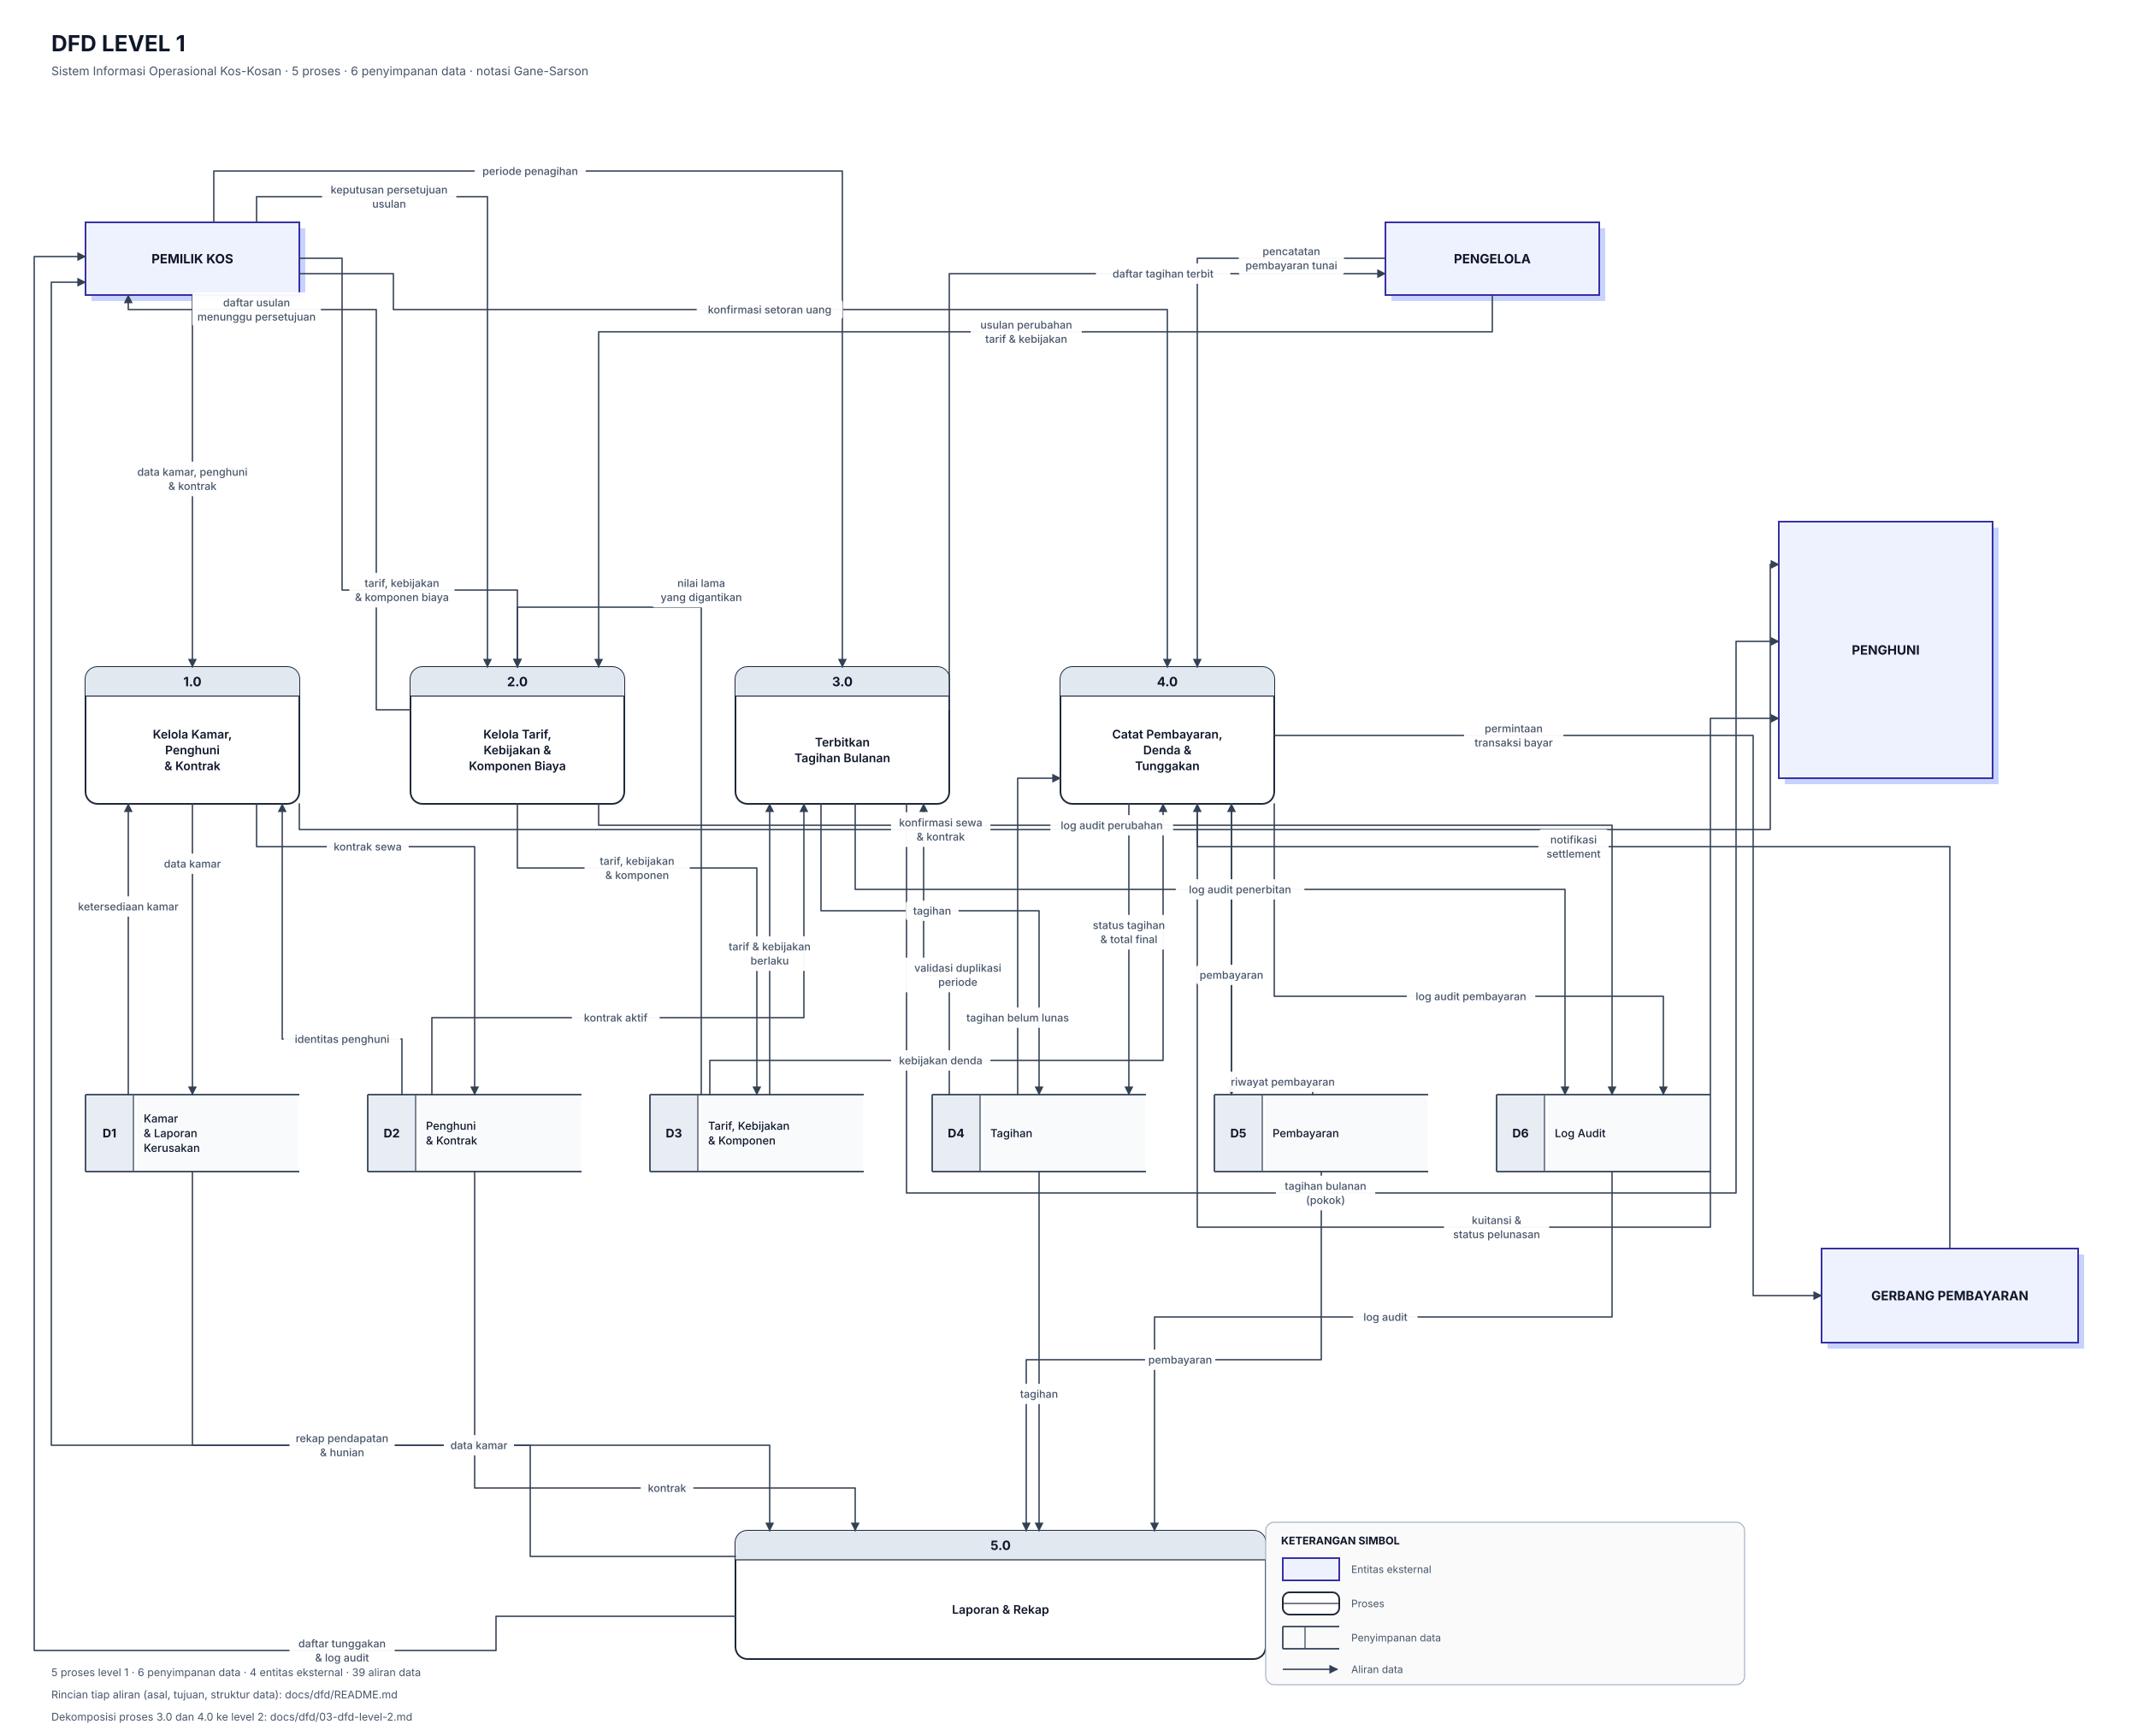
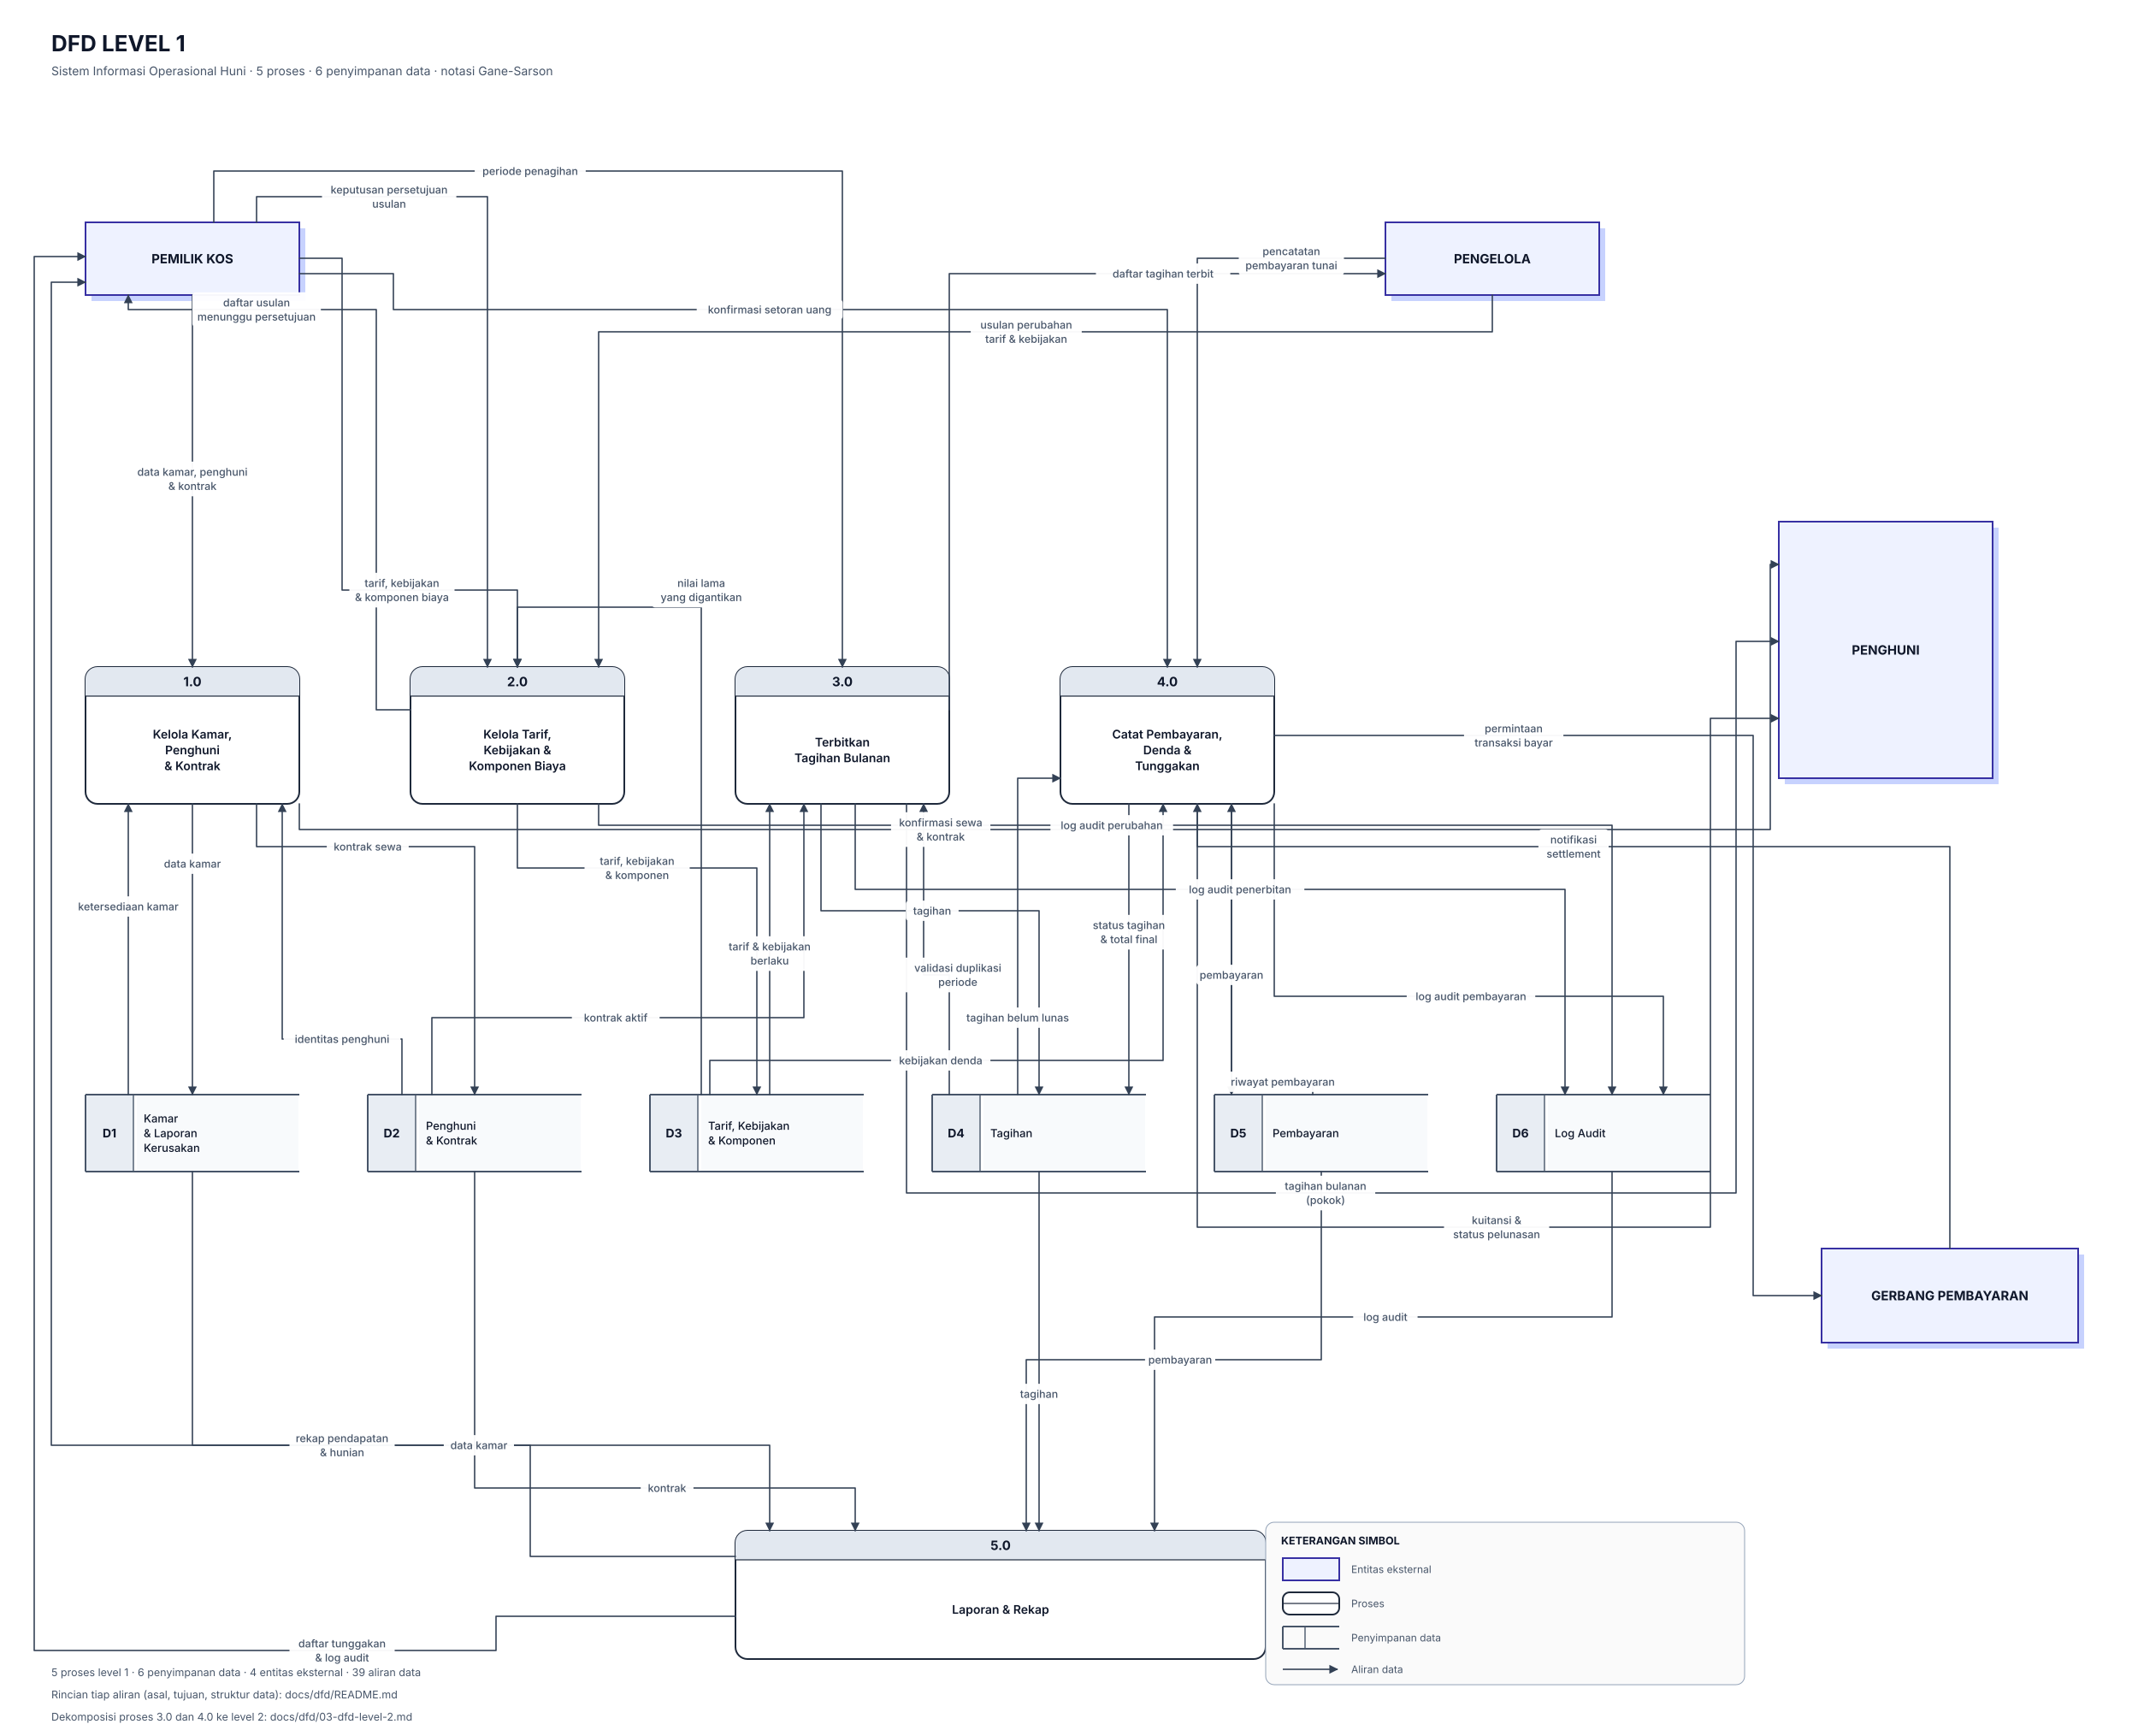
<svg xmlns="http://www.w3.org/2000/svg" width="2500" height="2030" viewBox="0 0 2500 2030" font-family="'Segoe UI', 'Inter', 'Helvetica Neue', Arial, sans-serif">
  <defs>
    <marker id="arrow" viewBox="0 0 10 10" refX="9.2" refY="5" markerWidth="6.5" markerHeight="6.5" orient="auto-start-reverse">
      <path d="M0,0 L10,5 L0,10 Z" fill="#334155" />
    </marker>
  </defs>
  <rect width="2500" height="2030" fill="#ffffff" />
  <text x="60" y="60" font-size="26" font-weight="700" fill="#0f172a">DFD LEVEL 1</text>
-   <text x="60" y="88" font-size="14" font-weight="400" fill="#475569">Sistem Informasi Operasional Kos-Kosan  ·  5 proses  ·  6 penyimpanan data  ·  notasi Gane-Sarson</text>
+   <text x="60" y="88" font-size="14" font-weight="400" fill="#475569">Sistem Informasi Operasional Huni  ·  5 proses  ·  6 penyimpanan data  ·  notasi Gane-Sarson</text>
  <rect x="107" y="267" width="250" height="85" fill="#c7d2fe" />
  <rect x="100" y="260" width="250" height="85" fill="#eef2ff" stroke="#3730a3" stroke-width="2" />
  <text x="225" y="302.5" text-anchor="middle" dominant-baseline="central" font-size="15" font-weight="700" fill="#0f172a">PEMILIK KOS</text>
  <rect x="1627" y="267" width="250" height="85" fill="#c7d2fe" />
  <rect x="1620" y="260" width="250" height="85" fill="#eef2ff" stroke="#3730a3" stroke-width="2" />
  <text x="1745" y="302.5" text-anchor="middle" dominant-baseline="central" font-size="15" font-weight="700" fill="#0f172a">PENGELOLA</text>
  <rect x="2087" y="617" width="250" height="300" fill="#c7d2fe" />
  <rect x="2080" y="610" width="250" height="300" fill="#eef2ff" stroke="#3730a3" stroke-width="2" />
  <text x="2205" y="760" text-anchor="middle" dominant-baseline="central" font-size="15" font-weight="700" fill="#0f172a">PENGHUNI</text>
  <rect x="2137" y="1467" width="300" height="110" fill="#c7d2fe" />
  <rect x="2130" y="1460" width="300" height="110" fill="#eef2ff" stroke="#3730a3" stroke-width="2" />
  <text x="2280" y="1515" text-anchor="middle" dominant-baseline="central" font-size="15" font-weight="700" fill="#0f172a">GERBANG PEMBAYARAN</text>
  <rect x="100" y="780" width="250" height="160" rx="14" ry="14" fill="#ffffff" stroke="#1e293b" stroke-width="2" />
  <path d="M114 780 H336 A14 14 0 0 1 350 794 V814 H100 V794 A14 14 0 0 1 114 780 Z" fill="#e2e8f0" />
  <path d="M100 814 H350" stroke="#1e293b" stroke-width="1.2" />
  <text x="225" y="797" text-anchor="middle" dominant-baseline="central" font-size="15" font-weight="700" fill="#0f172a">1.0</text>
  <text x="225" y="858.5" text-anchor="middle" dominant-baseline="central" font-size="14" font-weight="600" fill="#0f172a">Kelola Kamar,</text>
  <text x="225" y="877" text-anchor="middle" dominant-baseline="central" font-size="14" font-weight="600" fill="#0f172a">Penghuni</text>
  <text x="225" y="895.5" text-anchor="middle" dominant-baseline="central" font-size="14" font-weight="600" fill="#0f172a">&amp; Kontrak</text>
  <rect x="480" y="780" width="250" height="160" rx="14" ry="14" fill="#ffffff" stroke="#1e293b" stroke-width="2" />
  <path d="M494 780 H716 A14 14 0 0 1 730 794 V814 H480 V794 A14 14 0 0 1 494 780 Z" fill="#e2e8f0" />
  <path d="M480 814 H730" stroke="#1e293b" stroke-width="1.2" />
  <text x="605" y="797" text-anchor="middle" dominant-baseline="central" font-size="15" font-weight="700" fill="#0f172a">2.0</text>
  <text x="605" y="858.5" text-anchor="middle" dominant-baseline="central" font-size="14" font-weight="600" fill="#0f172a">Kelola Tarif,</text>
  <text x="605" y="877" text-anchor="middle" dominant-baseline="central" font-size="14" font-weight="600" fill="#0f172a">Kebijakan &amp;</text>
  <text x="605" y="895.5" text-anchor="middle" dominant-baseline="central" font-size="14" font-weight="600" fill="#0f172a">Komponen Biaya</text>
  <rect x="860" y="780" width="250" height="160" rx="14" ry="14" fill="#ffffff" stroke="#1e293b" stroke-width="2" />
  <path d="M874 780 H1096 A14 14 0 0 1 1110 794 V814 H860 V794 A14 14 0 0 1 874 780 Z" fill="#e2e8f0" />
  <path d="M860 814 H1110" stroke="#1e293b" stroke-width="1.2" />
  <text x="985" y="797" text-anchor="middle" dominant-baseline="central" font-size="15" font-weight="700" fill="#0f172a">3.0</text>
  <text x="985" y="867.8" text-anchor="middle" dominant-baseline="central" font-size="14" font-weight="600" fill="#0f172a">Terbitkan</text>
  <text x="985" y="886.2" text-anchor="middle" dominant-baseline="central" font-size="14" font-weight="600" fill="#0f172a">Tagihan Bulanan</text>
  <rect x="1240" y="780" width="250" height="160" rx="14" ry="14" fill="#ffffff" stroke="#1e293b" stroke-width="2" />
  <path d="M1254 780 H1476 A14 14 0 0 1 1490 794 V814 H1240 V794 A14 14 0 0 1 1254 780 Z" fill="#e2e8f0" />
  <path d="M1240 814 H1490" stroke="#1e293b" stroke-width="1.2" />
  <text x="1365" y="797" text-anchor="middle" dominant-baseline="central" font-size="15" font-weight="700" fill="#0f172a">4.0</text>
  <text x="1365" y="858.5" text-anchor="middle" dominant-baseline="central" font-size="14" font-weight="600" fill="#0f172a">Catat Pembayaran,</text>
  <text x="1365" y="877" text-anchor="middle" dominant-baseline="central" font-size="14" font-weight="600" fill="#0f172a">Denda &amp;</text>
  <text x="1365" y="895.5" text-anchor="middle" dominant-baseline="central" font-size="14" font-weight="600" fill="#0f172a">Tunggakan</text>
  <rect x="860" y="1790" width="620" height="150" rx="14" ry="14" fill="#ffffff" stroke="#1e293b" stroke-width="2" />
  <path d="M874 1790 H1466 A14 14 0 0 1 1480 1804 V1824 H860 V1804 A14 14 0 0 1 874 1790 Z" fill="#e2e8f0" />
  <path d="M860 1824 H1480" stroke="#1e293b" stroke-width="1.2" />
  <text x="1170" y="1807" text-anchor="middle" dominant-baseline="central" font-size="15" font-weight="700" fill="#0f172a">5.0</text>
  <text x="1170" y="1882" text-anchor="middle" dominant-baseline="central" font-size="14" font-weight="600" fill="#0f172a">Laporan &amp; Rekap</text>
  <rect x="100" y="1280" width="56" height="90" fill="#e2e8f0" opacity="0.8" />
  <rect x="160" y="1281" width="189" height="88" fill="#f8fafc" />
  <path d="M100 1280 H350 M100 1280 V1370 M100 1370 H350" fill="none" stroke="#475569" stroke-width="2" />
  <line x1="156" y1="1280" x2="156" y2="1370" stroke="#475569" stroke-width="1.4" />
  <text x="128" y="1325" text-anchor="middle" dominant-baseline="central" font-size="14" font-weight="700" fill="#0f172a">D1</text>
  <text x="168" y="1307.8" text-anchor="start" dominant-baseline="central" font-size="13" font-weight="500" fill="#0f172a">Kamar</text>
  <text x="168" y="1325" text-anchor="start" dominant-baseline="central" font-size="13" font-weight="500" fill="#0f172a">&amp; Laporan</text>
  <text x="168" y="1342.2" text-anchor="start" dominant-baseline="central" font-size="13" font-weight="500" fill="#0f172a">Kerusakan</text>
  <rect x="430" y="1280" width="56" height="90" fill="#e2e8f0" opacity="0.8" />
  <rect x="490" y="1281" width="189" height="88" fill="#f8fafc" />
  <path d="M430 1280 H680 M430 1280 V1370 M430 1370 H680" fill="none" stroke="#475569" stroke-width="2" />
  <line x1="486" y1="1280" x2="486" y2="1370" stroke="#475569" stroke-width="1.4" />
  <text x="458" y="1325" text-anchor="middle" dominant-baseline="central" font-size="14" font-weight="700" fill="#0f172a">D2</text>
  <text x="498" y="1316.4" text-anchor="start" dominant-baseline="central" font-size="13" font-weight="500" fill="#0f172a">Penghuni</text>
  <text x="498" y="1333.6" text-anchor="start" dominant-baseline="central" font-size="13" font-weight="500" fill="#0f172a">&amp; Kontrak</text>
  <rect x="760" y="1280" width="56" height="90" fill="#e2e8f0" opacity="0.8" />
  <rect x="820" y="1281" width="189" height="88" fill="#f8fafc" />
  <path d="M760 1280 H1010 M760 1280 V1370 M760 1370 H1010" fill="none" stroke="#475569" stroke-width="2" />
  <line x1="816" y1="1280" x2="816" y2="1370" stroke="#475569" stroke-width="1.4" />
  <text x="788" y="1325" text-anchor="middle" dominant-baseline="central" font-size="14" font-weight="700" fill="#0f172a">D3</text>
  <text x="828" y="1316.4" text-anchor="start" dominant-baseline="central" font-size="13" font-weight="500" fill="#0f172a">Tarif, Kebijakan</text>
  <text x="828" y="1333.6" text-anchor="start" dominant-baseline="central" font-size="13" font-weight="500" fill="#0f172a">&amp; Komponen</text>
  <rect x="1090" y="1280" width="56" height="90" fill="#e2e8f0" opacity="0.8" />
  <rect x="1150" y="1281" width="189" height="88" fill="#f8fafc" />
  <path d="M1090 1280 H1340 M1090 1280 V1370 M1090 1370 H1340" fill="none" stroke="#475569" stroke-width="2" />
  <line x1="1146" y1="1280" x2="1146" y2="1370" stroke="#475569" stroke-width="1.4" />
  <text x="1118" y="1325" text-anchor="middle" dominant-baseline="central" font-size="14" font-weight="700" fill="#0f172a">D4</text>
  <text x="1158" y="1325" text-anchor="start" dominant-baseline="central" font-size="13" font-weight="500" fill="#0f172a">Tagihan</text>
  <rect x="1420" y="1280" width="56" height="90" fill="#e2e8f0" opacity="0.8" />
  <rect x="1480" y="1281" width="189" height="88" fill="#f8fafc" />
  <path d="M1420 1280 H1670 M1420 1280 V1370 M1420 1370 H1670" fill="none" stroke="#475569" stroke-width="2" />
  <line x1="1476" y1="1280" x2="1476" y2="1370" stroke="#475569" stroke-width="1.4" />
  <text x="1448" y="1325" text-anchor="middle" dominant-baseline="central" font-size="14" font-weight="700" fill="#0f172a">D5</text>
  <text x="1488" y="1325" text-anchor="start" dominant-baseline="central" font-size="13" font-weight="500" fill="#0f172a">Pembayaran</text>
  <rect x="1750" y="1280" width="56" height="90" fill="#e2e8f0" opacity="0.8" />
  <rect x="1810" y="1281" width="189" height="88" fill="#f8fafc" />
  <path d="M1750 1280 H2000 M1750 1280 V1370 M1750 1370 H2000" fill="none" stroke="#475569" stroke-width="2" />
  <line x1="1806" y1="1280" x2="1806" y2="1370" stroke="#475569" stroke-width="1.4" />
  <text x="1778" y="1325" text-anchor="middle" dominant-baseline="central" font-size="14" font-weight="700" fill="#0f172a">D6</text>
  <text x="1818" y="1325" text-anchor="start" dominant-baseline="central" font-size="13" font-weight="500" fill="#0f172a">Log Audit</text>
  <path d="M225 345 L225 780" fill="none" stroke="#334155" stroke-width="1.6" marker-end="url(#arrow)" stroke-linejoin="round" stroke-linecap="round" />
  <path d="M350 302 L400 302 L400 690 L605 690 L605 780" fill="none" stroke="#334155" stroke-width="1.6" marker-end="url(#arrow)" stroke-linejoin="round" stroke-linecap="round" />
  <path d="M300 260 L300 230 L570 230 L570 780" fill="none" stroke="#334155" stroke-width="1.6" marker-end="url(#arrow)" stroke-linejoin="round" stroke-linecap="round" />
  <path d="M250 260 L250 200 L985 200 L985 780" fill="none" stroke="#334155" stroke-width="1.6" marker-end="url(#arrow)" stroke-linejoin="round" stroke-linecap="round" />
  <path d="M350 320 L460 320 L460 362 L1365 362 L1365 780" fill="none" stroke="#334155" stroke-width="1.6" marker-end="url(#arrow)" stroke-linejoin="round" stroke-linecap="round" />
  <path d="M1745 345 L1745 388 L700 388 L700 780" fill="none" stroke="#334155" stroke-width="1.6" marker-end="url(#arrow)" stroke-linejoin="round" stroke-linecap="round" />
  <path d="M1620 302 L1400 302 L1400 780" fill="none" stroke="#334155" stroke-width="1.6" marker-end="url(#arrow)" stroke-linejoin="round" stroke-linecap="round" />
  <path d="M2280 1460 L2280 990 L1400 990 L1400 940" fill="none" stroke="#334155" stroke-width="1.6" marker-end="url(#arrow)" stroke-linejoin="round" stroke-linecap="round" />
  <path d="M350 940 L350 970 L2070 970 L2070 660 L2080 660" fill="none" stroke="#334155" stroke-width="1.6" marker-end="url(#arrow)" stroke-linejoin="round" stroke-linecap="round" />
  <path d="M480 830 L440 830 L440 362 L150 362 L150 345" fill="none" stroke="#334155" stroke-width="1.6" marker-end="url(#arrow)" stroke-linejoin="round" stroke-linecap="round" />
  <path d="M1060 940 L1060 1395 L2030 1395 L2030 750 L2080 750" fill="none" stroke="#334155" stroke-width="1.6" marker-end="url(#arrow)" stroke-linejoin="round" stroke-linecap="round" />
  <path d="M1110 830 L1110 320 L1620 320" fill="none" stroke="#334155" stroke-width="1.6" marker-end="url(#arrow)" stroke-linejoin="round" stroke-linecap="round" />
  <path d="M1400 940 L1400 1435 L2000 1435 L2000 840 L2080 840" fill="none" stroke="#334155" stroke-width="1.6" marker-end="url(#arrow)" stroke-linejoin="round" stroke-linecap="round" />
  <path d="M860 1820 L620 1820 L620 1690 L60 1690 L60 330 L100 330" fill="none" stroke="#334155" stroke-width="1.6" marker-end="url(#arrow)" stroke-linejoin="round" stroke-linecap="round" />
  <path d="M860 1890 L580 1890 L580 1930 L40 1930 L40 300 L100 300" fill="none" stroke="#334155" stroke-width="1.6" marker-end="url(#arrow)" stroke-linejoin="round" stroke-linecap="round" />
  <path d="M1490 860 L2050 860 L2050 1515 L2130 1515" fill="none" stroke="#334155" stroke-width="1.6" marker-end="url(#arrow)" stroke-linejoin="round" stroke-linecap="round" />
  <path d="M225 940 L225 1280" fill="none" stroke="#334155" stroke-width="1.6" marker-end="url(#arrow)" stroke-linejoin="round" stroke-linecap="round" />
  <path d="M300 940 L300 990 L555 990 L555 1280" fill="none" stroke="#334155" stroke-width="1.6" marker-end="url(#arrow)" stroke-linejoin="round" stroke-linecap="round" />
  <path d="M605 940 L605 1015 L885 1015 L885 1280" fill="none" stroke="#334155" stroke-width="1.6" marker-end="url(#arrow)" stroke-linejoin="round" stroke-linecap="round" />
  <path d="M700 940 L700 965 L1885 965 L1885 1280" fill="none" stroke="#334155" stroke-width="1.6" marker-end="url(#arrow)" stroke-linejoin="round" stroke-linecap="round" />
  <path d="M960 940 L960 1065 L1215 1065 L1215 1280" fill="none" stroke="#334155" stroke-width="1.6" marker-end="url(#arrow)" stroke-linejoin="round" stroke-linecap="round" />
  <path d="M1000 940 L1000 1040 L1830 1040 L1830 1280" fill="none" stroke="#334155" stroke-width="1.6" marker-end="url(#arrow)" stroke-linejoin="round" stroke-linecap="round" />
  <path d="M1320 940 L1320 1280" fill="none" stroke="#334155" stroke-width="1.6" marker-end="url(#arrow)" stroke-linejoin="round" stroke-linecap="round" />
  <path d="M1440 940 L1440 1280" fill="none" stroke="#334155" stroke-width="1.6" marker-end="url(#arrow)" stroke-linejoin="round" stroke-linecap="round" />
  <path d="M1490 940 L1490 1165 L1945 1165 L1945 1280" fill="none" stroke="#334155" stroke-width="1.6" marker-end="url(#arrow)" stroke-linejoin="round" stroke-linecap="round" />
  <path d="M150 1280 L150 940" fill="none" stroke="#334155" stroke-width="1.6" marker-end="url(#arrow)" stroke-linejoin="round" stroke-linecap="round" />
  <path d="M470 1280 L470 1215 L330 1215 L330 940" fill="none" stroke="#334155" stroke-width="1.6" marker-end="url(#arrow)" stroke-linejoin="round" stroke-linecap="round" />
  <path d="M505 1280 L505 1190 L940 1190 L940 940" fill="none" stroke="#334155" stroke-width="1.6" marker-end="url(#arrow)" stroke-linejoin="round" stroke-linecap="round" />
  <path d="M900 1280 L900 940" fill="none" stroke="#334155" stroke-width="1.6" marker-end="url(#arrow)" stroke-linejoin="round" stroke-linecap="round" />
  <path d="M1110 1280 L1110 1140 L1080 1140 L1080 940" fill="none" stroke="#334155" stroke-width="1.6" marker-end="url(#arrow)" stroke-linejoin="round" stroke-linecap="round" />
  <path d="M830 1280 L830 1240 L1360 1240 L1360 940" fill="none" stroke="#334155" stroke-width="1.6" marker-end="url(#arrow)" stroke-linejoin="round" stroke-linecap="round" />
  <path d="M1190 1280 L1190 910 L1240 910" fill="none" stroke="#334155" stroke-width="1.6" marker-end="url(#arrow)" stroke-linejoin="round" stroke-linecap="round" />
  <path d="M1535 1280 L1535 1265 L1440 1265 L1440 940" fill="none" stroke="#334155" stroke-width="1.6" marker-end="url(#arrow)" stroke-linejoin="round" stroke-linecap="round" />
  <path d="M820 1280 L820 710 L605 710 L605 780" fill="none" stroke="#334155" stroke-width="1.6" marker-end="url(#arrow)" stroke-linejoin="round" stroke-linecap="round" />
  <path d="M225 1370 L225 1690 L900 1690 L900 1790" fill="none" stroke="#334155" stroke-width="1.6" marker-end="url(#arrow)" stroke-linejoin="round" stroke-linecap="round" />
  <path d="M555 1370 L555 1740 L1000 1740 L1000 1790" fill="none" stroke="#334155" stroke-width="1.6" marker-end="url(#arrow)" stroke-linejoin="round" stroke-linecap="round" />
  <path d="M1215 1370 L1215 1790" fill="none" stroke="#334155" stroke-width="1.6" marker-end="url(#arrow)" stroke-linejoin="round" stroke-linecap="round" />
  <path d="M1545 1370 L1545 1590 L1200 1590 L1200 1790" fill="none" stroke="#334155" stroke-width="1.6" marker-end="url(#arrow)" stroke-linejoin="round" stroke-linecap="round" />
  <path d="M1885 1370 L1885 1540 L1350 1540 L1350 1790" fill="none" stroke="#334155" stroke-width="1.6" marker-end="url(#arrow)" stroke-linejoin="round" stroke-linecap="round" />
  <rect x="149.9" y="539.8" width="150.3" height="40.5" rx="4" fill="#ffffff" opacity="0.96" />
  <text x="225" y="551.8" text-anchor="middle" dominant-baseline="central" font-size="12.5" font-weight="500" fill="#475569">data kamar, penghuni</text>
  <text x="225" y="568.3" text-anchor="middle" dominant-baseline="central" font-size="12.5" font-weight="500" fill="#475569">&amp; kontrak</text>
  <rect x="408.5" y="669.8" width="123" height="40.5" rx="4" fill="#ffffff" opacity="0.96" />
  <text x="470" y="681.8" text-anchor="middle" dominant-baseline="central" font-size="12.5" font-weight="500" fill="#475569">tarif, kebijakan</text>
  <text x="470" y="698.3" text-anchor="middle" dominant-baseline="central" font-size="12.5" font-weight="500" fill="#475569">&amp; komponen biaya</text>
  <rect x="376.5" y="209.8" width="157.1" height="40.5" rx="4" fill="#ffffff" opacity="0.96" />
  <text x="455" y="221.8" text-anchor="middle" dominant-baseline="central" font-size="12.5" font-weight="500" fill="#475569">keputusan persetujuan</text>
  <text x="455" y="238.3" text-anchor="middle" dominant-baseline="central" font-size="12.5" font-weight="500" fill="#475569">usulan</text>
  <rect x="555.1" y="188.1" width="129.8" height="23.8" rx="4" fill="#ffffff" opacity="0.96" />
  <text x="620" y="200" text-anchor="middle" dominant-baseline="central" font-size="12.5" font-weight="500" fill="#475569">periode penagihan</text>
  <rect x="814.7" y="350.1" width="170.7" height="23.8" rx="4" fill="#ffffff" opacity="0.96" />
  <text x="900" y="362" text-anchor="middle" dominant-baseline="central" font-size="12.5" font-weight="500" fill="#475569">konfirmasi setoran uang</text>
  <rect x="1135.1" y="367.8" width="129.8" height="40.5" rx="4" fill="#ffffff" opacity="0.96" />
  <text x="1200" y="379.8" text-anchor="middle" dominant-baseline="central" font-size="12.5" font-weight="500" fill="#475569">usulan perubahan</text>
  <text x="1200" y="396.3" text-anchor="middle" dominant-baseline="central" font-size="12.5" font-weight="500" fill="#475569">tarif &amp; kebijakan</text>
  <rect x="1448.5" y="281.8" width="123" height="40.5" rx="4" fill="#ffffff" opacity="0.96" />
  <text x="1510" y="293.8" text-anchor="middle" dominant-baseline="central" font-size="12.5" font-weight="500" fill="#475569">pencatatan</text>
  <text x="1510" y="310.3" text-anchor="middle" dominant-baseline="central" font-size="12.5" font-weight="500" fill="#475569">pembayaran tunai</text>
  <rect x="1798.9" y="969.8" width="82.1" height="40.5" rx="4" fill="#ffffff" opacity="0.96" />
  <text x="1840" y="981.8" text-anchor="middle" dominant-baseline="central" font-size="12.5" font-weight="500" fill="#475569">notifikasi</text>
  <text x="1840" y="998.3" text-anchor="middle" dominant-baseline="central" font-size="12.5" font-weight="500" fill="#475569">settlement</text>
  <rect x="1041.9" y="949.8" width="116.2" height="40.5" rx="4" fill="#ffffff" opacity="0.96" />
  <text x="1100" y="961.8" text-anchor="middle" dominant-baseline="central" font-size="12.5" font-weight="500" fill="#475569">konfirmasi sewa</text>
  <text x="1100" y="978.3" text-anchor="middle" dominant-baseline="central" font-size="12.5" font-weight="500" fill="#475569">&amp; kontrak</text>
  <rect x="224.9" y="341.8" width="150.3" height="40.5" rx="4" fill="#ffffff" opacity="0.96" />
  <text x="300" y="353.8" text-anchor="middle" dominant-baseline="central" font-size="12.5" font-weight="500" fill="#475569">daftar usulan</text>
  <text x="300" y="370.3" text-anchor="middle" dominant-baseline="central" font-size="12.5" font-weight="500" fill="#475569">menunggu persetujuan</text>
  <rect x="1491.9" y="1374.8" width="116.2" height="40.5" rx="4" fill="#ffffff" opacity="0.96" />
  <text x="1550" y="1386.8" text-anchor="middle" dominant-baseline="central" font-size="12.5" font-weight="500" fill="#475569">tagihan bulanan</text>
  <text x="1550" y="1403.3" text-anchor="middle" dominant-baseline="central" font-size="12.5" font-weight="500" fill="#475569">(pokok)</text>
  <rect x="1281.5" y="308.1" width="157.1" height="23.8" rx="4" fill="#ffffff" opacity="0.96" />
  <text x="1360" y="320" text-anchor="middle" dominant-baseline="central" font-size="12.5" font-weight="500" fill="#475569">daftar tagihan terbit</text>
  <rect x="1688.5" y="1414.8" width="123" height="40.5" rx="4" fill="#ffffff" opacity="0.96" />
  <text x="1750" y="1426.8" text-anchor="middle" dominant-baseline="central" font-size="12.5" font-weight="500" fill="#475569">kuitansi &amp;</text>
  <text x="1750" y="1443.3" text-anchor="middle" dominant-baseline="central" font-size="12.5" font-weight="500" fill="#475569">status pelunasan</text>
  <rect x="338.5" y="1669.8" width="123" height="40.5" rx="4" fill="#ffffff" opacity="0.96" />
  <text x="400" y="1681.8" text-anchor="middle" dominant-baseline="central" font-size="12.5" font-weight="500" fill="#475569">rekap pendapatan</text>
  <text x="400" y="1698.3" text-anchor="middle" dominant-baseline="central" font-size="12.5" font-weight="500" fill="#475569">&amp; hunian</text>
  <rect x="338.5" y="1909.8" width="123" height="40.5" rx="4" fill="#ffffff" opacity="0.96" />
  <text x="400" y="1921.8" text-anchor="middle" dominant-baseline="central" font-size="12.5" font-weight="500" fill="#475569">daftar tunggakan</text>
  <text x="400" y="1938.3" text-anchor="middle" dominant-baseline="central" font-size="12.5" font-weight="500" fill="#475569">&amp; log audit</text>
  <rect x="1711.9" y="839.8" width="116.2" height="40.5" rx="4" fill="#ffffff" opacity="0.96" />
  <text x="1770" y="851.8" text-anchor="middle" dominant-baseline="central" font-size="12.5" font-weight="500" fill="#475569">permintaan</text>
  <text x="1770" y="868.3" text-anchor="middle" dominant-baseline="central" font-size="12.5" font-weight="500" fill="#475569">transaksi bayar</text>
  <rect x="183.9" y="998.1" width="82.1" height="23.8" rx="4" fill="#ffffff" opacity="0.96" />
  <text x="225" y="1010" text-anchor="middle" dominant-baseline="central" font-size="12.5" font-weight="500" fill="#475569">data kamar</text>
  <rect x="382.1" y="978.1" width="95.8" height="23.8" rx="4" fill="#ffffff" opacity="0.96" />
  <text x="430" y="990" text-anchor="middle" dominant-baseline="central" font-size="12.5" font-weight="500" fill="#475569">kontrak sewa</text>
  <rect x="683.5" y="994.8" width="123" height="40.5" rx="4" fill="#ffffff" opacity="0.96" />
  <text x="745" y="1006.8" text-anchor="middle" dominant-baseline="central" font-size="12.5" font-weight="500" fill="#475569">tarif, kebijakan</text>
  <text x="745" y="1023.3" text-anchor="middle" dominant-baseline="central" font-size="12.5" font-weight="500" fill="#475569">&amp; komponen</text>
  <rect x="1228.3" y="953.1" width="143.4" height="23.8" rx="4" fill="#ffffff" opacity="0.96" />
  <text x="1300" y="965" text-anchor="middle" dominant-baseline="central" font-size="12.5" font-weight="500" fill="#475569">log audit perubahan</text>
  <rect x="1059.2" y="1053.1" width="61.7" height="23.8" rx="4" fill="#ffffff" opacity="0.96" />
  <text x="1090" y="1065" text-anchor="middle" dominant-baseline="central" font-size="12.5" font-weight="500" fill="#475569">tagihan</text>
  <rect x="1374.9" y="1028.1" width="150.3" height="23.8" rx="4" fill="#ffffff" opacity="0.96" />
  <text x="1450" y="1040" text-anchor="middle" dominant-baseline="central" font-size="12.5" font-weight="500" fill="#475569">log audit penerbitan</text>
  <rect x="1265.3" y="1069.8" width="109.4" height="40.5" rx="4" fill="#ffffff" opacity="0.96" />
  <text x="1320" y="1081.8" text-anchor="middle" dominant-baseline="central" font-size="12.5" font-weight="500" fill="#475569">status tagihan</text>
  <text x="1320" y="1098.3" text-anchor="middle" dominant-baseline="central" font-size="12.5" font-weight="500" fill="#475569">&amp; total final</text>
  <rect x="1398.9" y="1128.1" width="82.1" height="23.8" rx="4" fill="#ffffff" opacity="0.96" />
  <text x="1440" y="1140" text-anchor="middle" dominant-baseline="central" font-size="12.5" font-weight="500" fill="#475569">pembayaran</text>
  <rect x="1644.9" y="1153.1" width="150.3" height="23.8" rx="4" fill="#ffffff" opacity="0.96" />
  <text x="1720" y="1165" text-anchor="middle" dominant-baseline="central" font-size="12.5" font-weight="500" fill="#475569">log audit pembayaran</text>
  <rect x="81.7" y="1048.1" width="136.6" height="23.8" rx="4" fill="#ffffff" opacity="0.96" />
  <text x="150" y="1060" text-anchor="middle" dominant-baseline="central" font-size="12.5" font-weight="500" fill="#475569">ketersediaan kamar</text>
  <rect x="331.7" y="1203.1" width="136.6" height="23.8" rx="4" fill="#ffffff" opacity="0.96" />
  <text x="400" y="1215" text-anchor="middle" dominant-baseline="central" font-size="12.5" font-weight="500" fill="#475569">identitas penghuni</text>
  <rect x="668.7" y="1178.1" width="102.6" height="23.8" rx="4" fill="#ffffff" opacity="0.96" />
  <text x="720" y="1190" text-anchor="middle" dominant-baseline="central" font-size="12.5" font-weight="500" fill="#475569">kontrak aktif</text>
  <rect x="835.1" y="1094.8" width="129.8" height="40.5" rx="4" fill="#ffffff" opacity="0.96" />
  <text x="900" y="1106.8" text-anchor="middle" dominant-baseline="central" font-size="12.5" font-weight="500" fill="#475569">tarif &amp; kebijakan</text>
  <text x="900" y="1123.3" text-anchor="middle" dominant-baseline="central" font-size="12.5" font-weight="500" fill="#475569">berlaku</text>
  <rect x="1051.7" y="1119.8" width="136.6" height="40.5" rx="4" fill="#ffffff" opacity="0.96" />
  <text x="1120" y="1131.8" text-anchor="middle" dominant-baseline="central" font-size="12.5" font-weight="500" fill="#475569">validasi duplikasi</text>
  <text x="1120" y="1148.3" text-anchor="middle" dominant-baseline="central" font-size="12.5" font-weight="500" fill="#475569">periode</text>
  <rect x="1041.9" y="1228.1" width="116.2" height="23.8" rx="4" fill="#ffffff" opacity="0.96" />
  <text x="1100" y="1240" text-anchor="middle" dominant-baseline="central" font-size="12.5" font-weight="500" fill="#475569">kebijakan denda</text>
  <rect x="1118.3" y="1178.1" width="143.4" height="23.8" rx="4" fill="#ffffff" opacity="0.96" />
  <text x="1190" y="1190" text-anchor="middle" dominant-baseline="central" font-size="12.5" font-weight="500" fill="#475569">tagihan belum lunas</text>
  <rect x="1431.7" y="1253.1" width="136.6" height="23.8" rx="4" fill="#ffffff" opacity="0.96" />
  <text x="1500" y="1265" text-anchor="middle" dominant-baseline="central" font-size="12.5" font-weight="500" fill="#475569">riwayat pembayaran</text>
  <rect x="761.9" y="669.8" width="116.2" height="40.5" rx="4" fill="#ffffff" opacity="0.96" />
  <text x="820" y="681.8" text-anchor="middle" dominant-baseline="central" font-size="12.5" font-weight="500" fill="#475569">nilai lama</text>
  <text x="820" y="698.3" text-anchor="middle" dominant-baseline="central" font-size="12.5" font-weight="500" fill="#475569">yang digantikan</text>
  <rect x="518.9" y="1678.1" width="82.1" height="23.8" rx="4" fill="#ffffff" opacity="0.96" />
  <text x="560" y="1690" text-anchor="middle" dominant-baseline="central" font-size="12.5" font-weight="500" fill="#475569">data kamar</text>
  <rect x="749.2" y="1728.1" width="61.7" height="23.8" rx="4" fill="#ffffff" opacity="0.96" />
  <text x="780" y="1740" text-anchor="middle" dominant-baseline="central" font-size="12.5" font-weight="500" fill="#475569">kontrak</text>
  <rect x="1184.2" y="1618.1" width="61.7" height="23.8" rx="4" fill="#ffffff" opacity="0.96" />
  <text x="1215" y="1630" text-anchor="middle" dominant-baseline="central" font-size="12.5" font-weight="500" fill="#475569">tagihan</text>
  <rect x="1338.9" y="1578.1" width="82.1" height="23.8" rx="4" fill="#ffffff" opacity="0.96" />
  <text x="1380" y="1590" text-anchor="middle" dominant-baseline="central" font-size="12.5" font-weight="500" fill="#475569">pembayaran</text>
  <rect x="1582.3" y="1528.1" width="75.3" height="23.8" rx="4" fill="#ffffff" opacity="0.96" />
  <text x="1620" y="1540" text-anchor="middle" dominant-baseline="central" font-size="12.5" font-weight="500" fill="#475569">log audit</text>
  <rect x="1480" y="1780" width="560" height="190" rx="10" fill="#fafafa" stroke="#94a3b8" stroke-width="1" />
  <text x="1498" y="1806" font-size="12.5" font-weight="700" fill="#0f172a">KETERANGAN SIMBOL</text>
  <rect x="1500" y="1822" width="66" height="26" fill="#eef2ff" stroke="#3730a3" stroke-width="2" />
  <text x="1580" y="1835" font-size="12" fill="#475569" dominant-baseline="central">Entitas eksternal</text>
  <rect x="1500" y="1862" width="66" height="26" rx="8" fill="#ffffff" stroke="#1e293b" stroke-width="2" />
  <path d="M1500 1875 H1566" stroke="#1e293b" stroke-width="1.2" />
  <text x="1580" y="1875" font-size="12" fill="#475569" dominant-baseline="central">Proses</text>
  <path d="M1500 1902 H1566 M1500 1902 V1928 M1500 1928 H1566" fill="none" stroke="#475569" stroke-width="2" />
  <line x1="1526" y1="1902" x2="1526" y2="1928" stroke="#475569" stroke-width="1.4" />
  <text x="1580" y="1915" font-size="12" fill="#475569" dominant-baseline="central">Penyimpanan data</text>
  <path d="M1500 1952 H1564" fill="none" stroke="#334155" stroke-width="1.6" marker-end="url(#arrow)" />
  <text x="1580" y="1952" font-size="12" fill="#475569" dominant-baseline="central">Aliran data</text>
  <text x="60" y="1960" font-size="12.5" fill="#475569">5 proses level 1  ·  6 penyimpanan data  ·  4 entitas eksternal  ·  39 aliran data</text>
  <text x="60" y="1986" font-size="12.5" fill="#475569">Rincian tiap aliran (asal, tujuan, struktur data): docs/dfd/README.md</text>
  <text x="60" y="2012" font-size="12.5" fill="#475569">Dekomposisi proses 3.0 dan 4.0 ke level 2: docs/dfd/03-dfd-level-2.md</text>
</svg>
